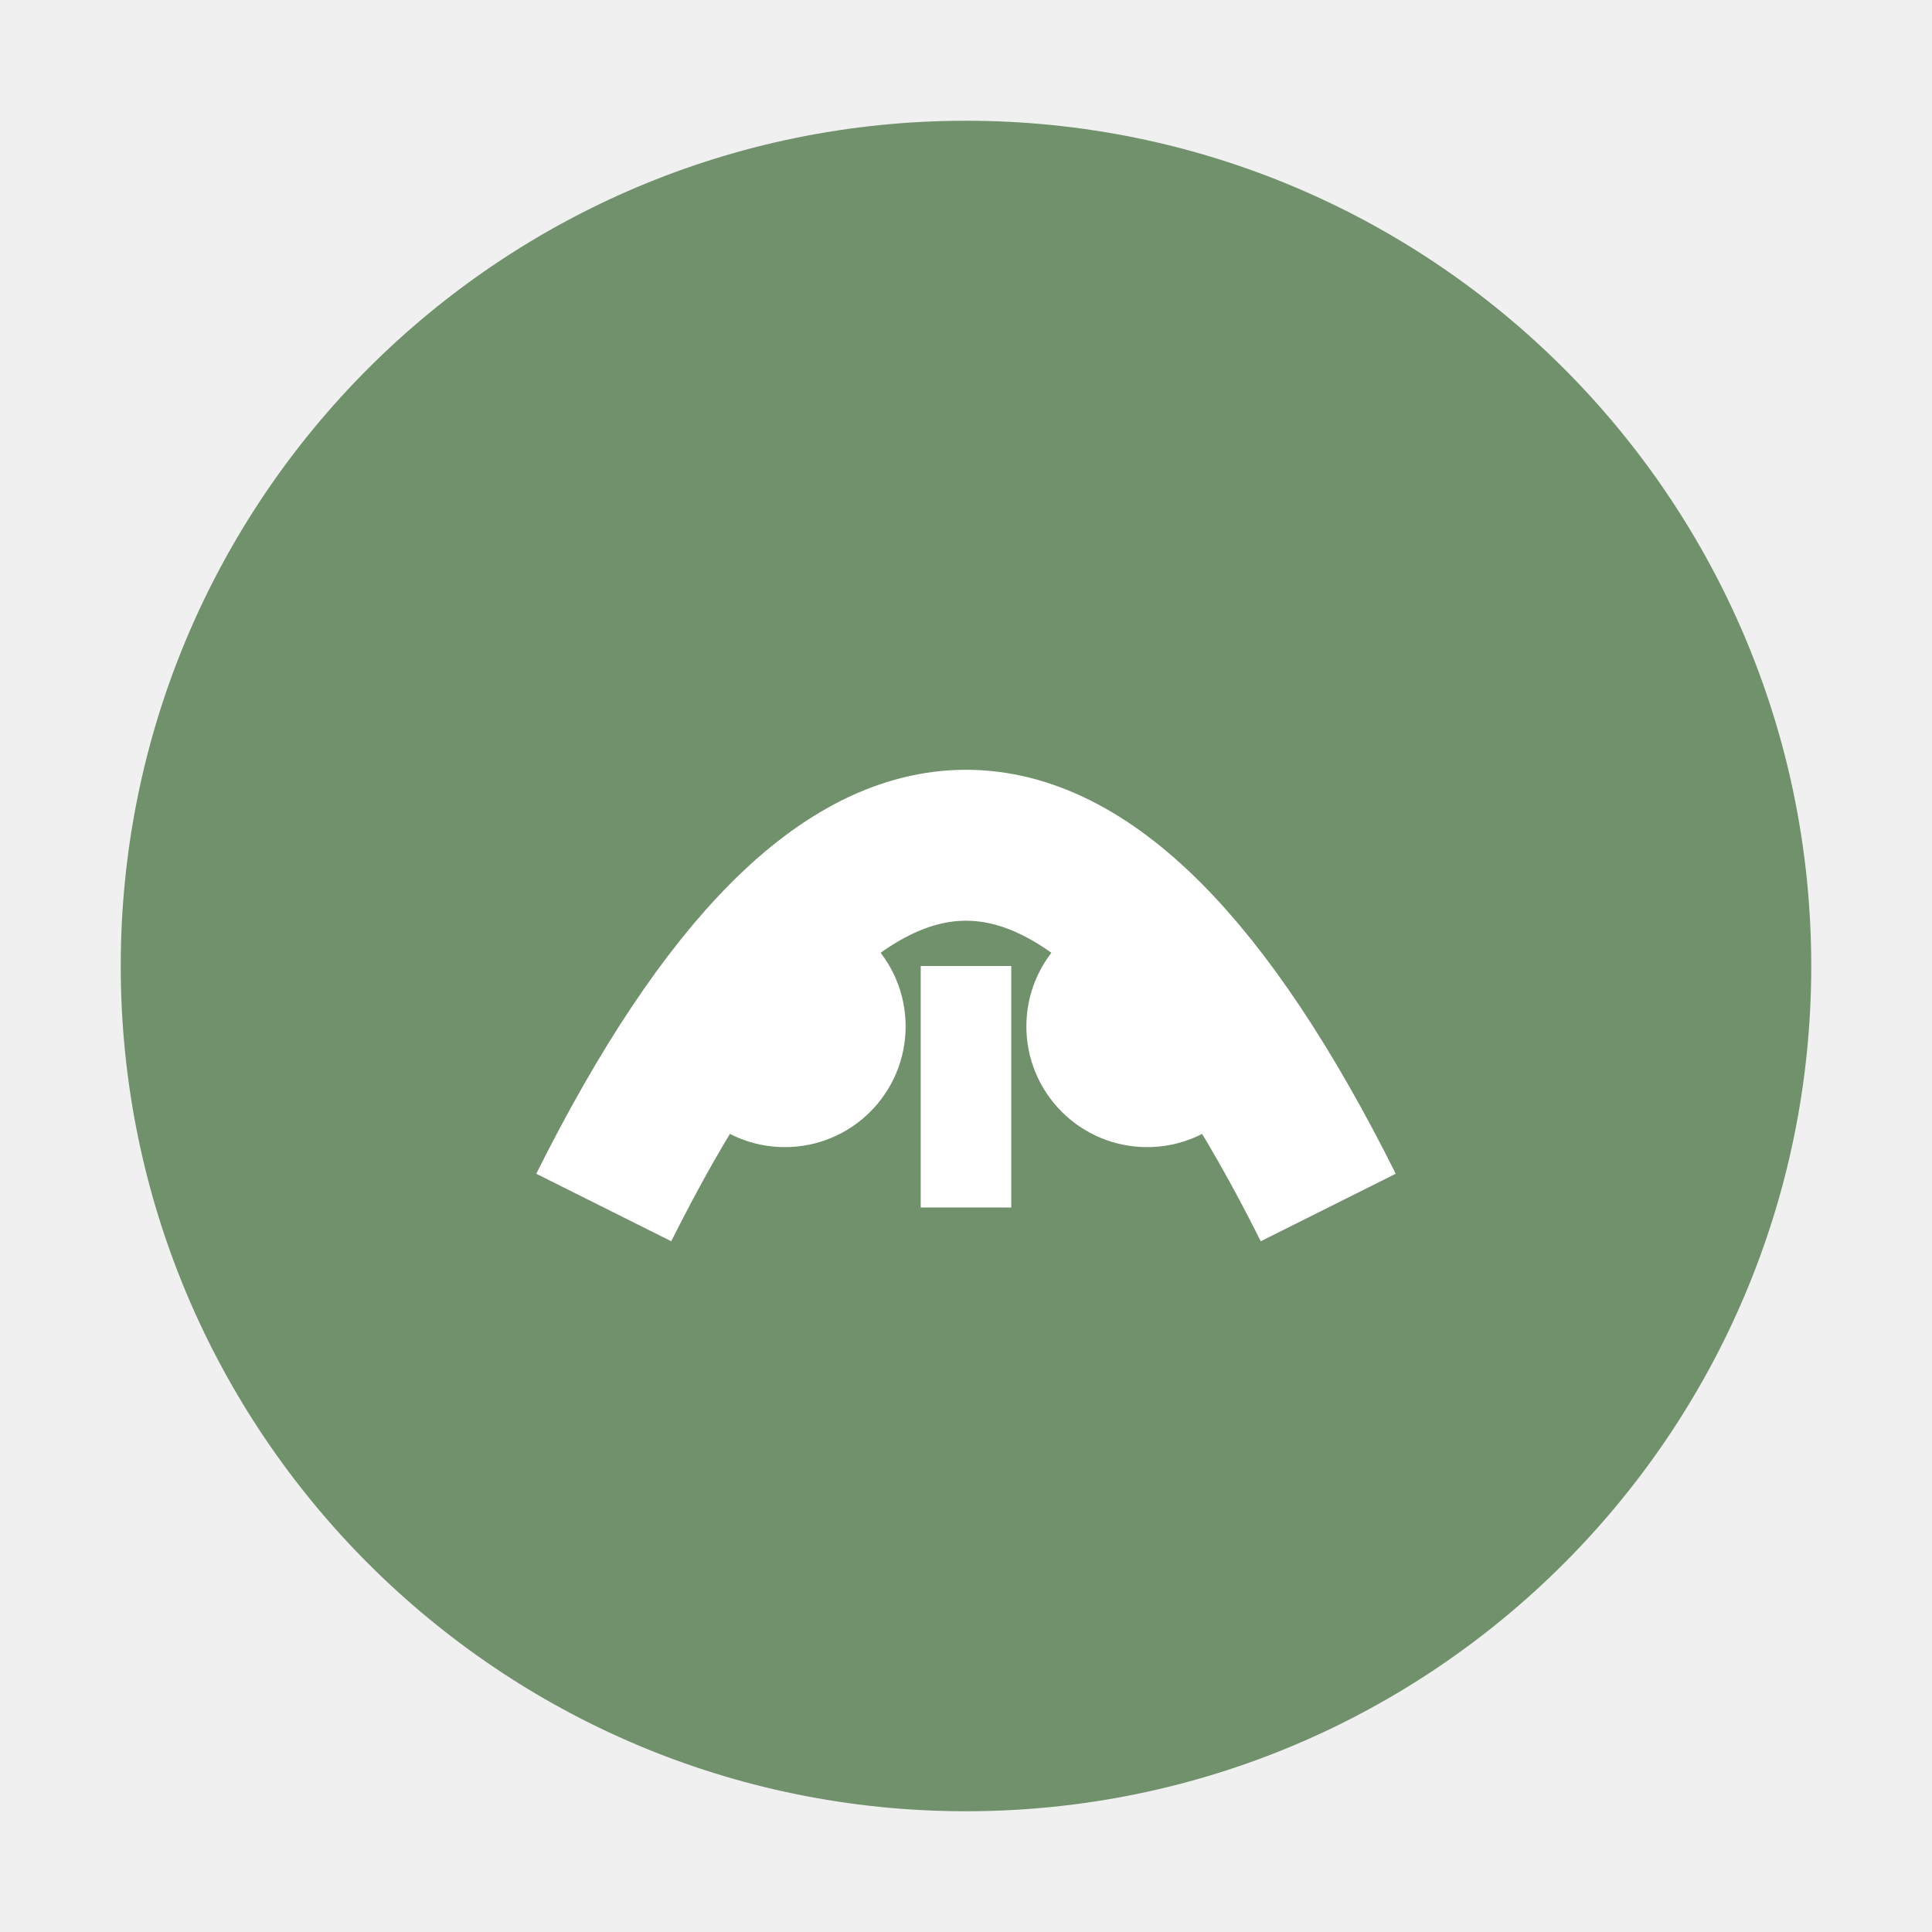
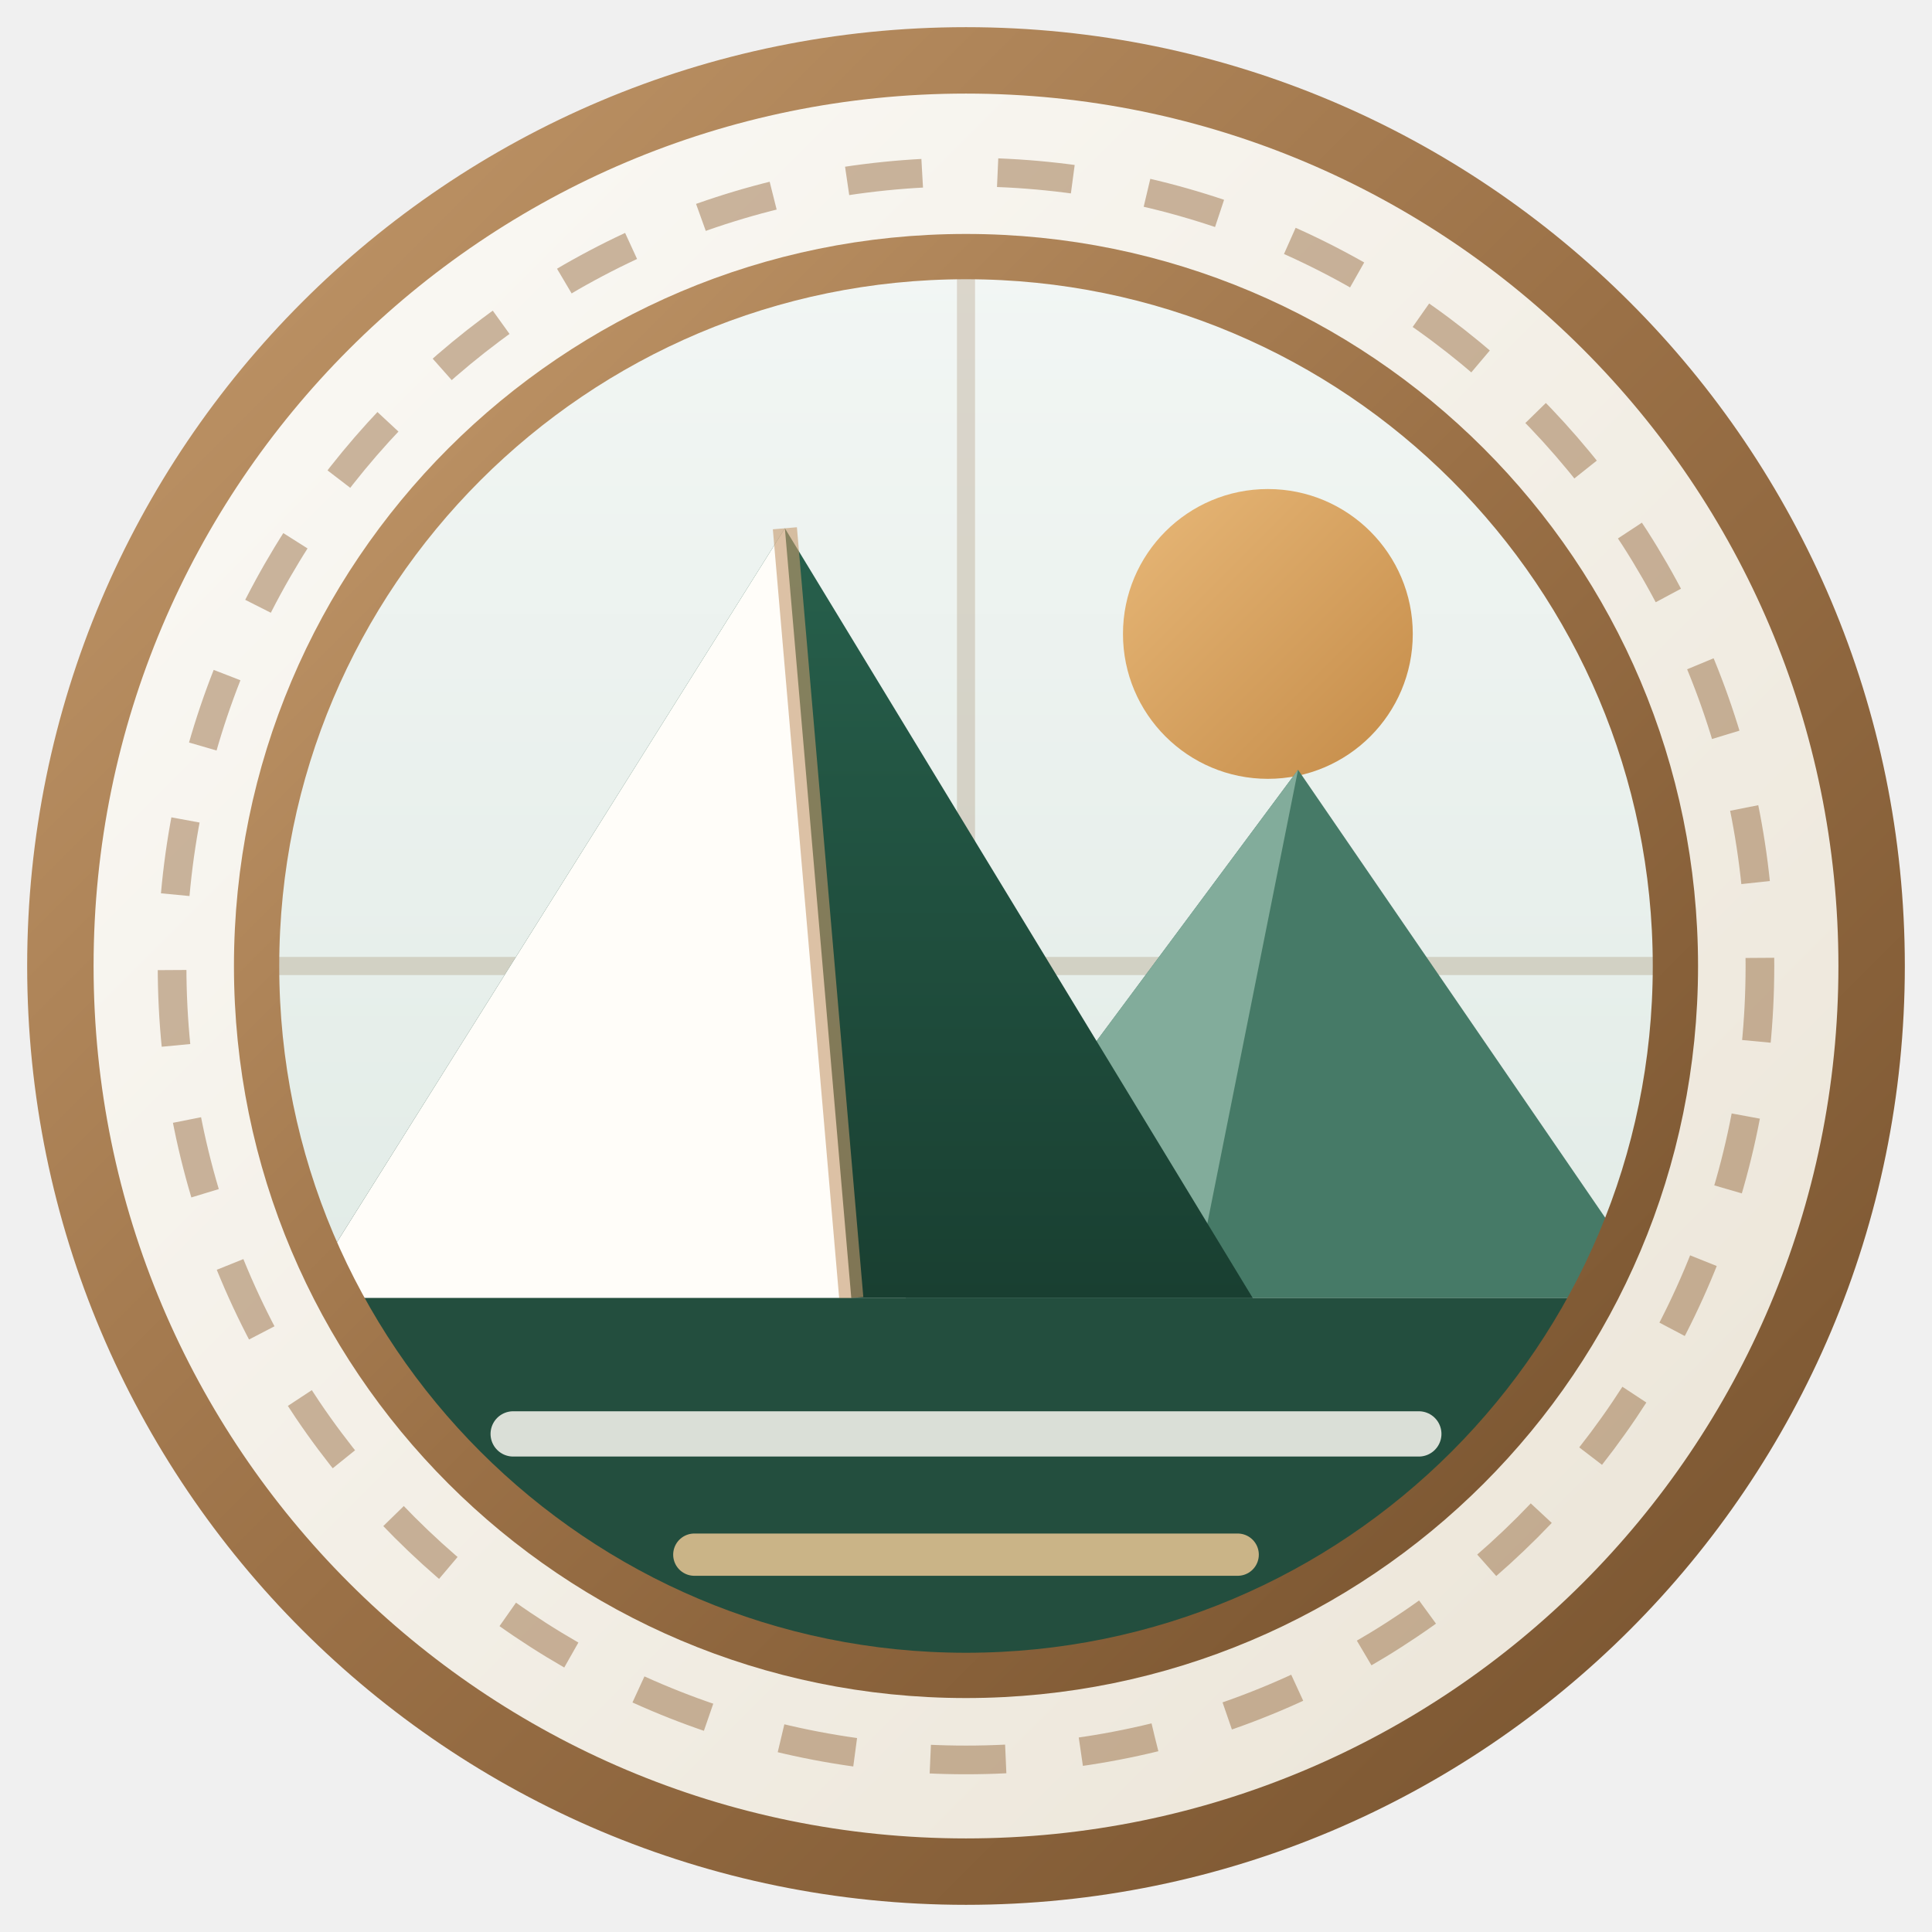
- <svg xmlns="http://www.w3.org/2000/svg" viewBox="0 0 32 32" width="32" height="32">
-   <circle cx="16" cy="16" r="14" fill="#70916b" />
-   <path d="M10 20 Q16 8 22 20" stroke="#fff" stroke-width="2.5" fill="none" />
-   <circle cx="13" cy="17" r="2" fill="#fff" />
-   <circle cx="19" cy="17" r="2" fill="#fff" />
-   <path d="M16 16 L16 20" stroke="#fff" stroke-width="1.5" />
+ <svg xmlns="http://www.w3.org/2000/svg" viewBox="0 0 64 64" width="64" height="64">
+   <defs>
+     <linearGradient id="ringBgA1" x1="0" y1="0" x2="1" y2="1">
+       <stop offset="0%" stop-color="#FCFBF8" />
+       <stop offset="100%" stop-color="#EAE3D5" />
+     </linearGradient>
+     <linearGradient id="skyA1" x1="0" y1="0" x2="0" y2="1">
+       <stop offset="0%" stop-color="#F2F6F4" />
+       <stop offset="100%" stop-color="#DCE8E2" />
+     </linearGradient>
+     <linearGradient id="bronzeA1" x1="0" y1="0" x2="1" y2="1">
+       <stop offset="0%" stop-color="#C49A6C" />
+       <stop offset="50%" stop-color="#9A7046" />
+       <stop offset="100%" stop-color="#75512D" />
+     </linearGradient>
+     <linearGradient id="sunA1" x1="0" y1="0" x2="1" y2="1">
+       <stop offset="0%" stop-color="#E8B878" />
+       <stop offset="100%" stop-color="#C48B48" />
+     </linearGradient>
+     <linearGradient id="pineDarkA1" x1="0" y1="0" x2="0" y2="1">
+       <stop offset="0%" stop-color="#27604C" />
+       <stop offset="100%" stop-color="#193F31" />
+     </linearGradient>
+     <clipPath id="lensClipA1">
+       <circle cx="32" cy="32" r="23.5" />
+     </clipPath>
+   </defs>
+   <circle cx="32" cy="32" r="30" fill="url(#ringBgA1)" stroke="url(#bronzeA1)" stroke-width="2.2" />
+   <circle cx="32" cy="32" r="26.3" fill="none" stroke="#9A7046" stroke-width="0.95" stroke-opacity="0.5" stroke-dasharray="2.5 2.5" />
+   <g stroke="url(#bronzeA1)" stroke-width="1.8" stroke-linecap="round">
+     <line x1="32" y1="2.2" x2="32" y2="6.5" />
+     <line x1="32" y1="57.5" x2="32" y2="61.8" />
+     <line x1="2.2" y1="32" x2="6.5" y2="32" />
+     <line x1="57.5" y1="32" x2="61.8" y2="32" />
+   </g>
+   <g clip-path="url(#lensClipA1)">
+     <circle cx="32" cy="32" r="23.5" fill="url(#skyA1)" />
+     <line x1="8" y1="32" x2="56" y2="32" stroke="#8C653E" stroke-width="0.6" stroke-opacity="0.22" />
+     <line x1="32" y1="8" x2="32" y2="56" stroke="#8C653E" stroke-width="0.6" stroke-opacity="0.22" />
+     <circle cx="42" cy="21" r="4.8" fill="url(#sunA1)" />
+     <polygon points="30,43 43,25.5 55,43" fill="#467A67" />
+     <polygon points="43,25.5 39.5,43 30,43" fill="#82AC9B" />
+     <polygon points="10,43 26,17.5 41.5,43" fill="url(#pineDarkA1)" />
+     <polygon points="10,43 26,17.5 28.2,43" fill="#FFFDF9" />
+     <polyline points="26,17.5 28.2,43" fill="none" stroke="#C49A6C" stroke-width="0.8" stroke-opacity="0.6" />
+     <rect x="7" y="43" width="50" height="14" fill="#234E3E" />
+     <line x1="10" y1="43" x2="54" y2="43" stroke="url(#bronzeA1)" stroke-width="1.6" />
+     <line x1="17" y1="47.5" x2="47" y2="47.5" stroke="#FAF8F2" stroke-width="1.5" stroke-linecap="round" stroke-opacity="0.85" />
+     <line x1="23" y1="51.5" x2="41" y2="51.5" stroke="#E8C594" stroke-width="1.4" stroke-linecap="round" stroke-opacity="0.85" />
+   </g>
+   <circle cx="32" cy="32" r="23.5" fill="none" stroke="url(#bronzeA1)" stroke-width="1.5" />
</svg>
